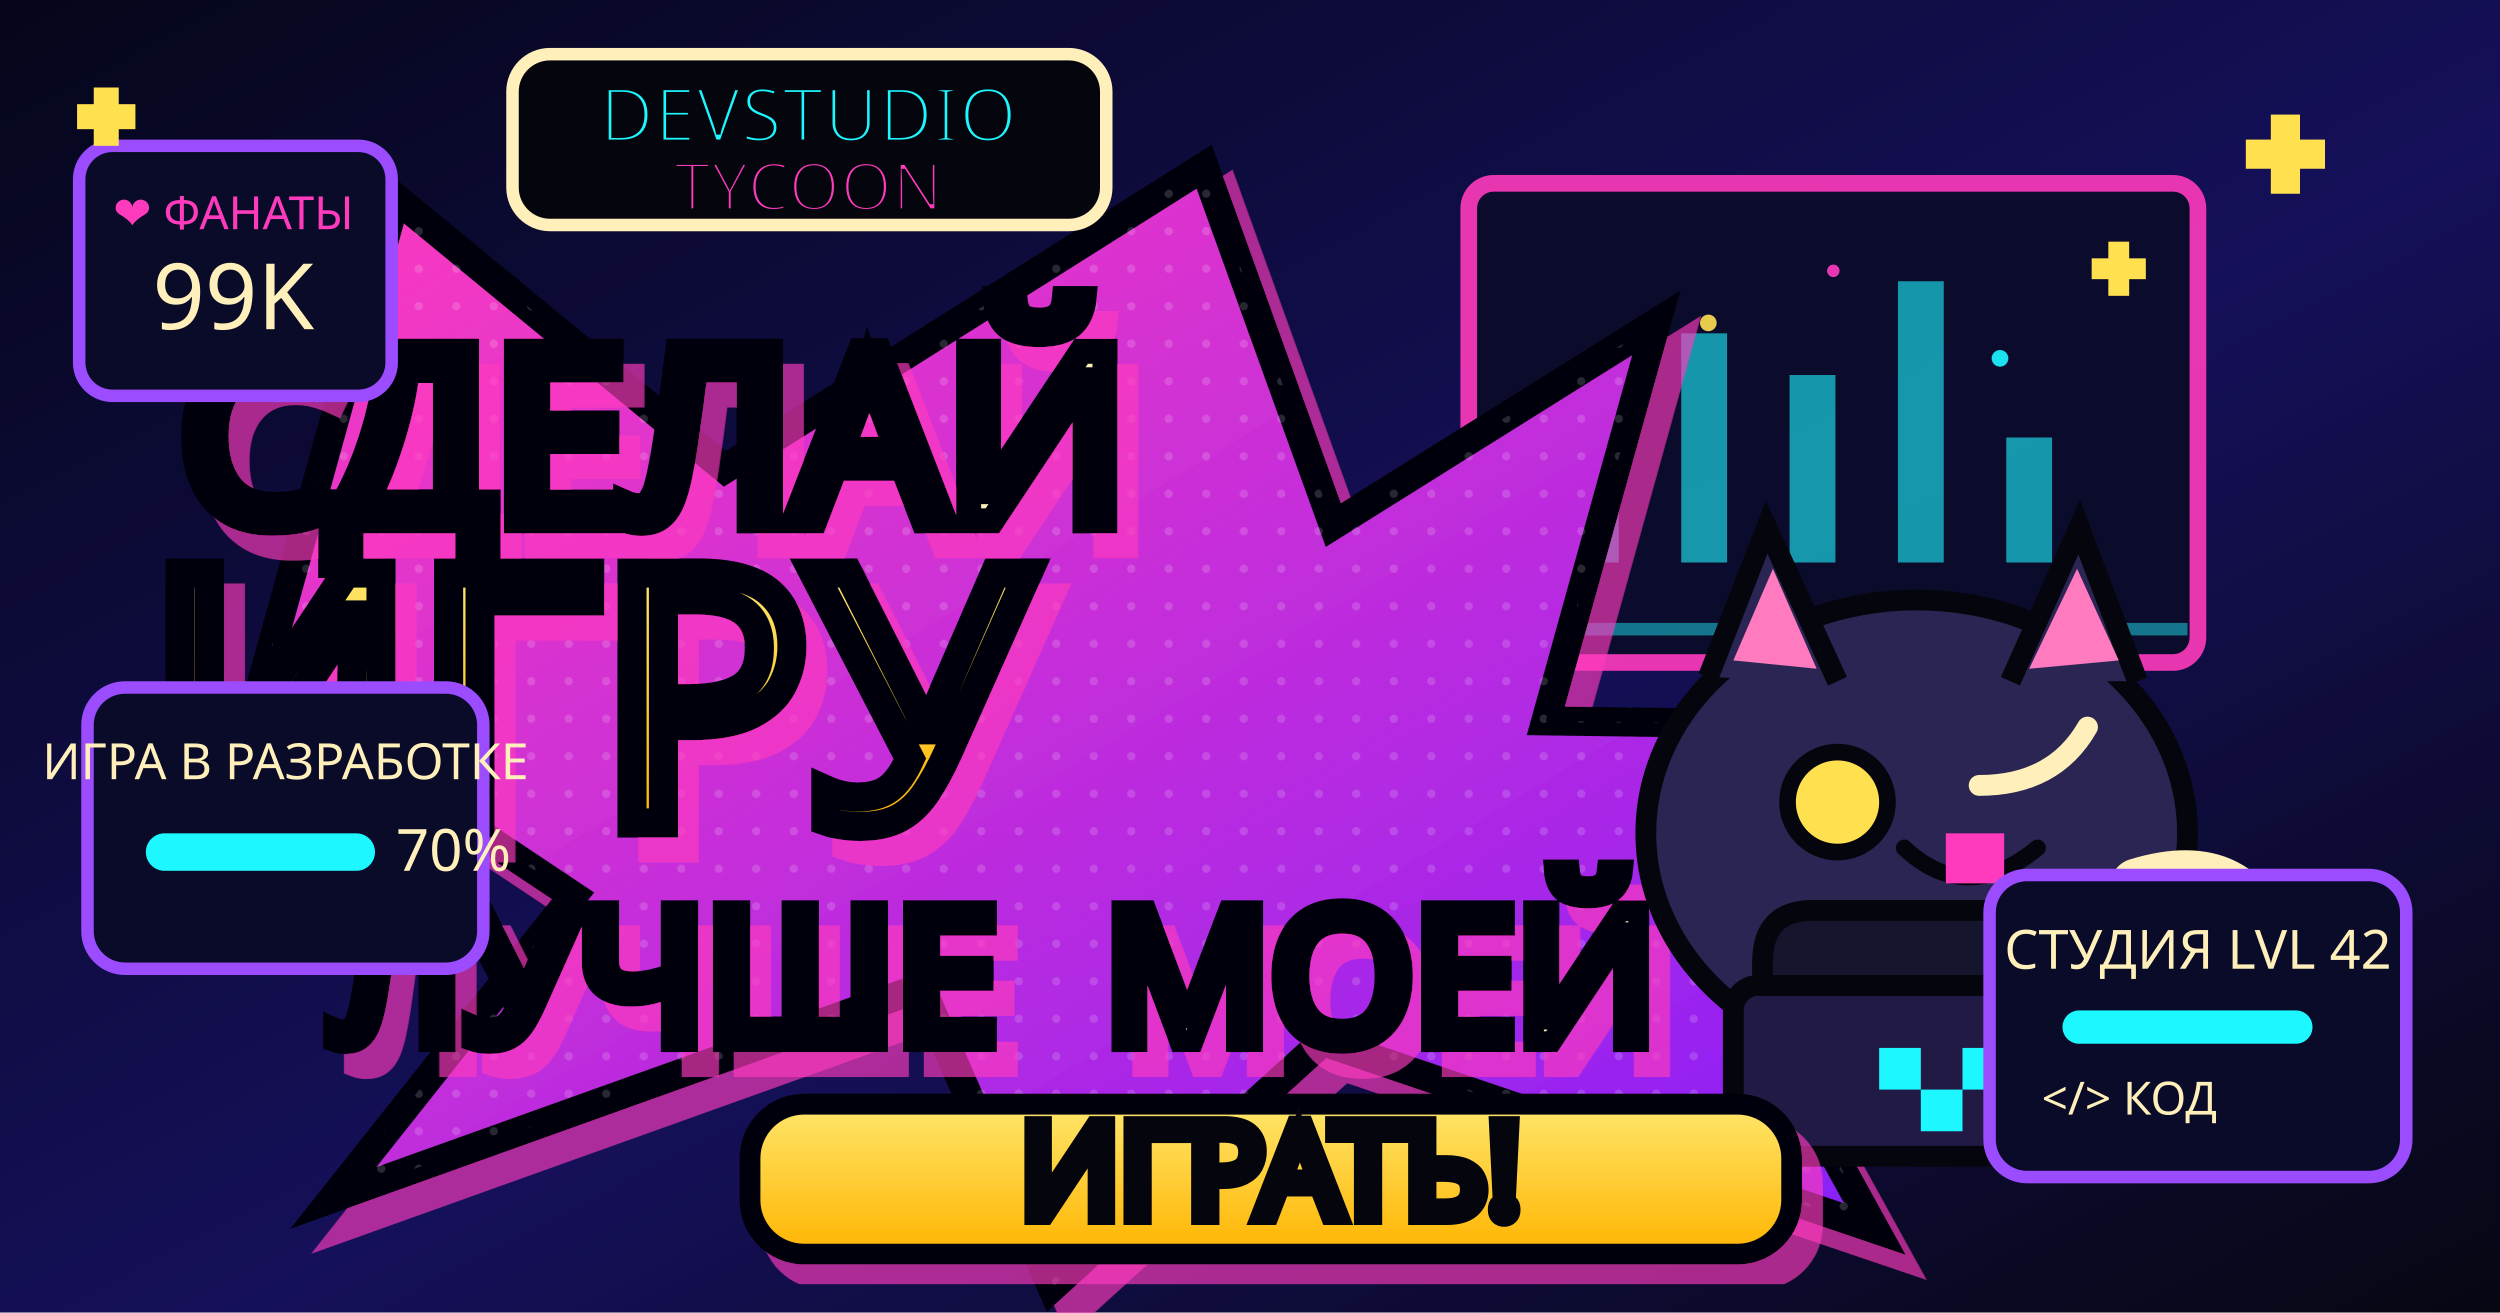
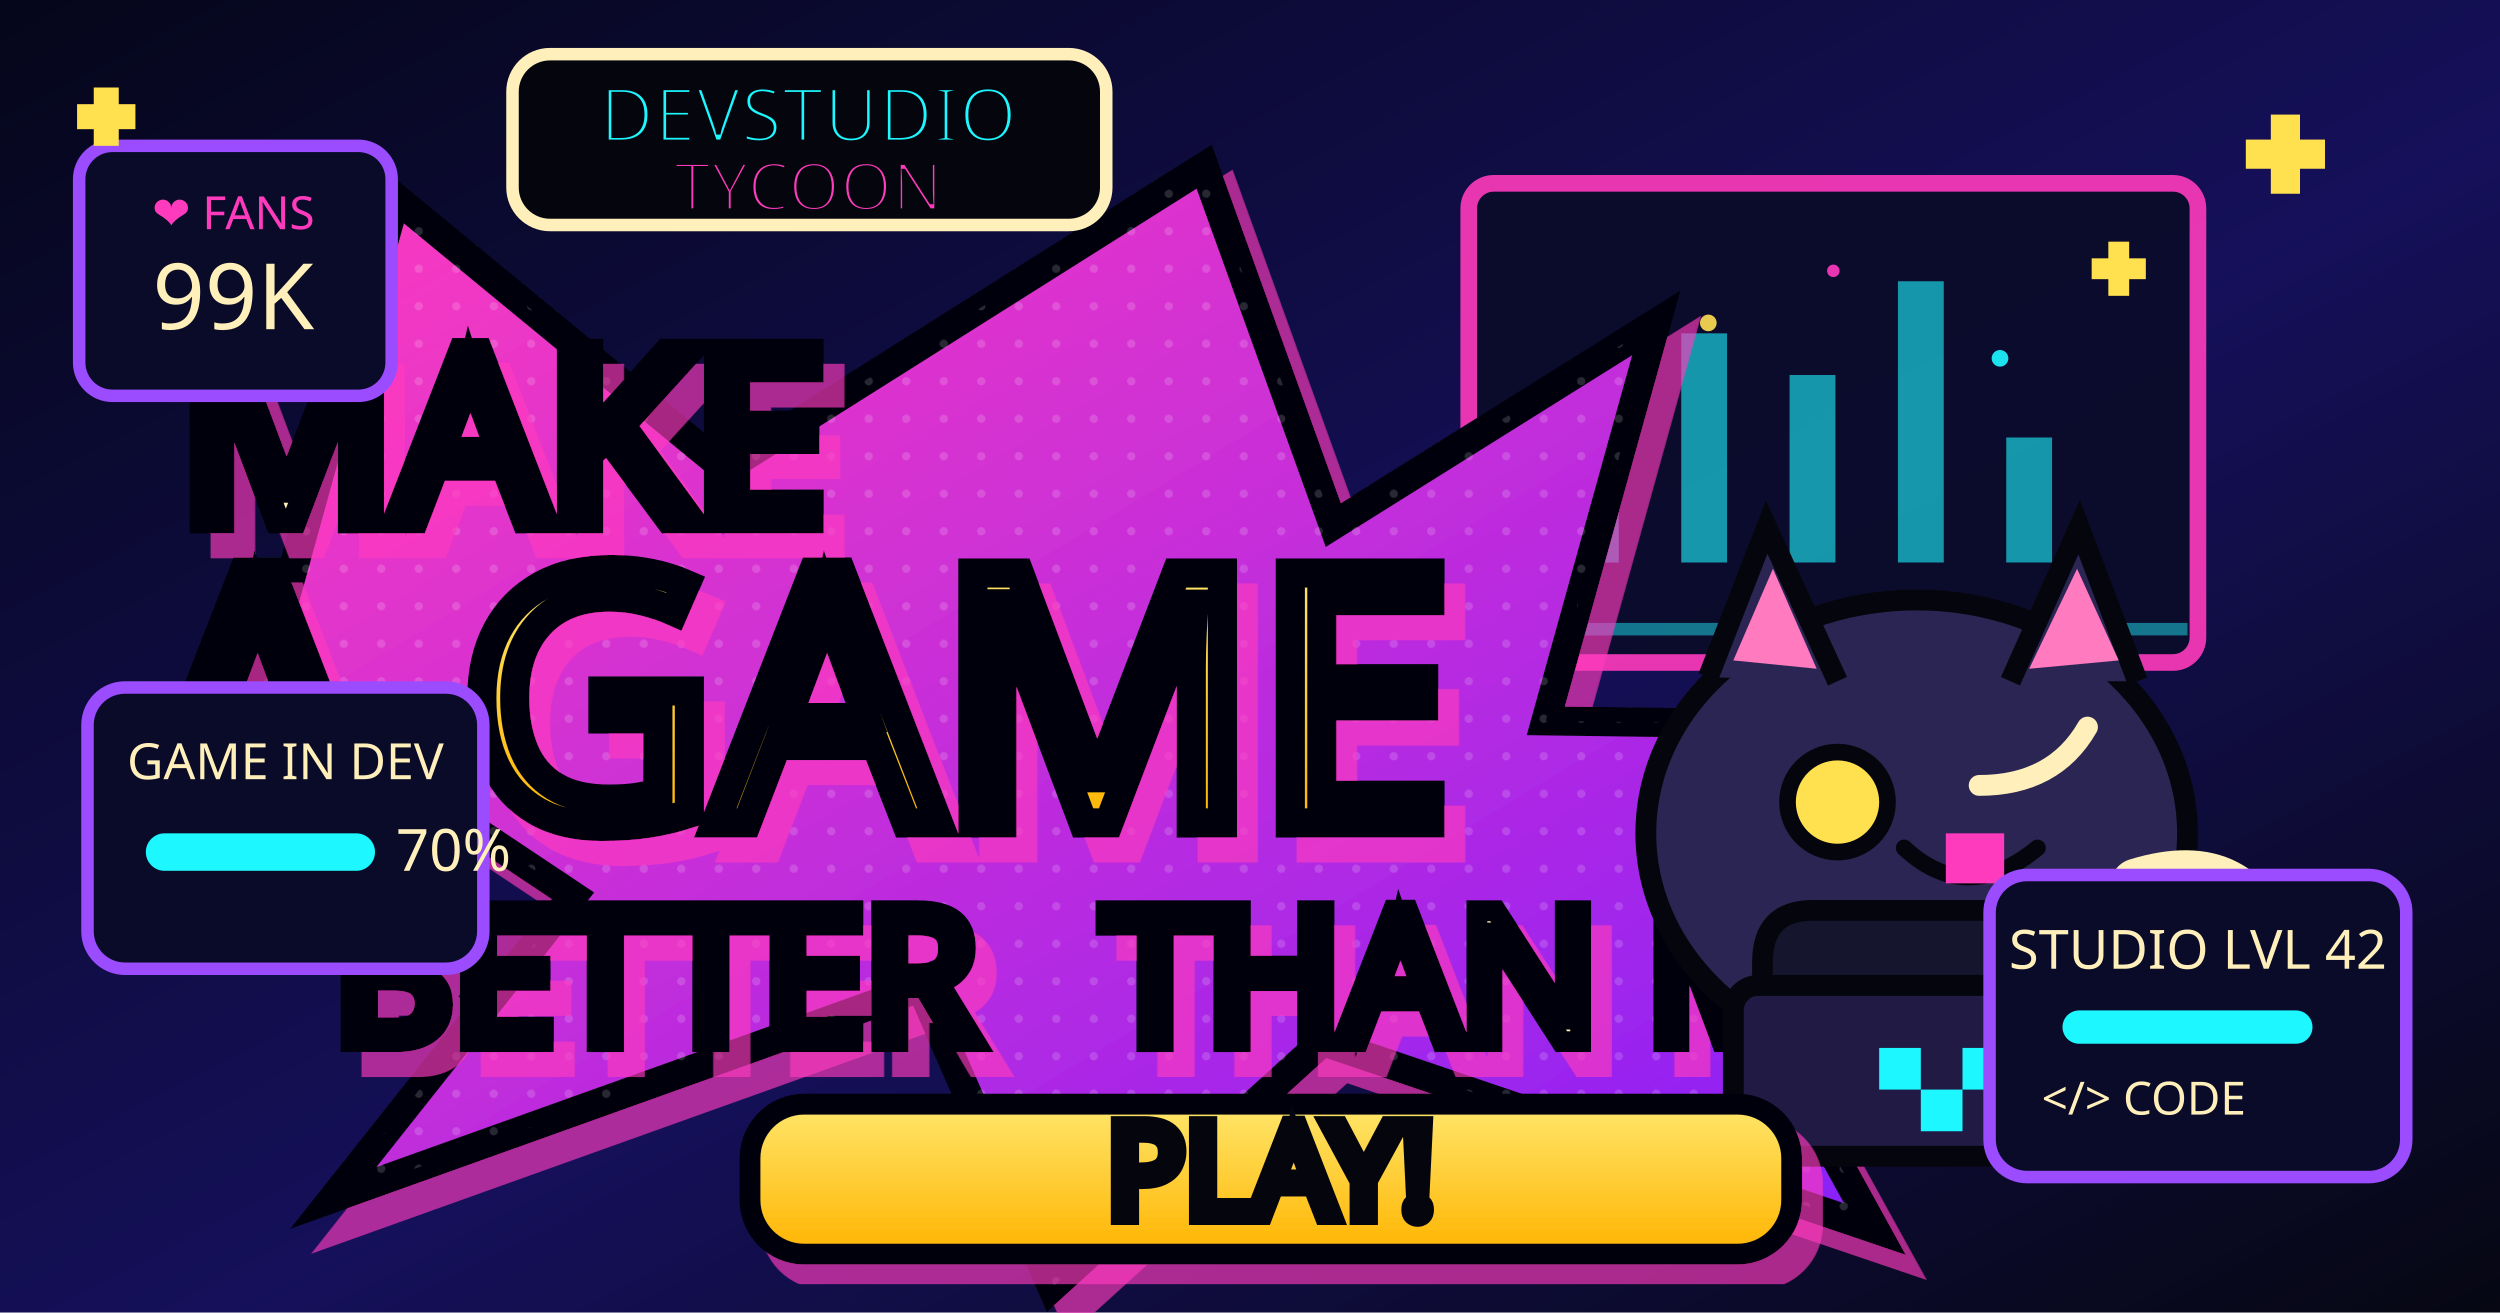
<svg xmlns="http://www.w3.org/2000/svg" viewBox="0 0 1200 630" role="img" aria-label="DevStudio Tycoon referral share artwork">
  <defs>
    <linearGradient id="bg" x1="0" y1="0" x2="1" y2="1">
      <stop offset="0" stop-color="#05061a" />
      <stop offset="0.55" stop-color="#15105a" />
      <stop offset="1" stop-color="#060712" />
    </linearGradient>
    <linearGradient id="pink" x1="0" y1="0" x2="1" y2="1">
      <stop offset="0" stop-color="#ff3bbd" />
      <stop offset="1" stop-color="#7a1dff" />
    </linearGradient>
    <linearGradient id="gold" x1="0" y1="0" x2="0" y2="1">
      <stop offset="0" stop-color="#ffe66b" />
      <stop offset="1" stop-color="#ffb400" />
    </linearGradient>
    <filter id="shadow" x="-20%" y="-20%" width="140%" height="140%">
      <feDropShadow dx="6" dy="8" stdDeviation="0" flood-color="#05060d" />
      <feDropShadow dx="10" dy="12" stdDeviation="0" flood-color="#ff3bbd" flood-opacity=".65" />
    </filter>
    <pattern id="dots" width="18" height="18" patternUnits="userSpaceOnUse">
      <circle cx="3" cy="3" r="2" fill="#fff" opacity=".16" />
    </pattern>
  </defs>
  <rect width="1200" height="630" fill="url(#bg)" />
  <g opacity=".9">
    <rect x="705" y="88" width="350" height="230" rx="12" fill="#0a0b28" stroke="#ff3bbd" stroke-width="8" />
    <path d="M720 302h330" stroke="#1df7ff" stroke-width="6" opacity=".5" />
    <path d="M755 270h22v-70h-22zm52 0h22v-110h-22zm52 0h22v-90h-22zm52 0h22v-135h-22zm52 0h22v-60h-22z" fill="#1df7ff" opacity=".65" />
    <circle cx="820" cy="155" r="4" fill="#ffe04e" />
    <circle cx="880" cy="130" r="3" fill="#ff3bbd" />
    <circle cx="960" cy="172" r="4" fill="#1df7ff" />
  </g>
  <path d="M125 330 190 95 348 225 578 80 640 252 795 155 742 346 1025 350 820 445 900 590 635 500 505 618 442 474 160 575 275 430Z" fill="url(#pink)" stroke="#05060d" stroke-width="14" filter="url(#shadow)" />
  <path d="M125 330 190 95 348 225 578 80 640 252 795 155 742 346 1025 350 820 445 900 590 635 500 505 618 442 474 160 575 275 430Z" fill="url(#dots)" />
  <rect x="246" y="26" width="285" height="82" rx="18" fill="#05060d" stroke="#fff0bb" stroke-width="6" />
  <text x="388" y="68" text-anchor="middle" font-size="36" font-family="Impact, Arial Black, sans-serif" fill="#1df7ff" stroke="#05060d" stroke-width="2">DEVSTUDIO</text>
  <text x="388" y="101" text-anchor="middle" font-size="32" font-family="Impact, Arial Black, sans-serif" fill="#ff3bbd" stroke="#05060d" stroke-width="2">TYCOON</text>
  <g filter="url(#shadow)">
-     <text x="86" y="250" font-size="114" font-family="Impact, Arial Black, sans-serif" fill="#fff0bb" stroke="#05060d" stroke-width="12">СДЕЛАЙ</text>
-     <text x="70" y="395" font-size="168" font-family="Impact, Arial Black, sans-serif" fill="url(#gold)" stroke="#05060d" stroke-width="14">ИГРУ</text>
-     <text x="160" y="500" font-size="88" font-family="Impact, Arial Black, sans-serif" fill="#ff3bbd" stroke="#05060d" stroke-width="10">ЛУЧШЕ</text>
-     <text x="530" y="500" font-size="88" font-family="Impact, Arial Black, sans-serif" fill="#fff0bb" stroke="#05060d" stroke-width="10">МОЕЙ</text>
+     <text x="86" y="250" font-size="114" font-family="Impact, Arial Black, sans-serif" fill="#fff0bb" stroke="#05060d" stroke-width="12">MAKE</text>
+     <text x="70" y="395" font-size="168" font-family="Impact, Arial Black, sans-serif" fill="url(#gold)" stroke="#05060d" stroke-width="14">A GAME</text>
+     <text x="160" y="500" font-size="88" font-family="Impact, Arial Black, sans-serif" fill="#ff3bbd" stroke="#05060d" stroke-width="10">BETTER</text>
+     <text x="530" y="500" font-size="88" font-family="Impact, Arial Black, sans-serif" fill="#fff0bb" stroke="#05060d" stroke-width="10">THAN MINE</text>
  </g>
  <g transform="translate(760 235)">
    <ellipse cx="160" cy="165" rx="130" ry="112" fill="#2a2552" stroke="#05060d" stroke-width="10" />
    <path d="M60 90 88 18 122 92M205 92 238 18 266 92" fill="#2a2552" stroke="#05060d" stroke-width="10" />
    <path d="M72 82 91 38 112 86M214 86 237 38 257 82" fill="#ff7abf" />
    <circle cx="122" cy="150" r="24" fill="#ffe04e" stroke="#05060d" stroke-width="8" />
    <path d="M190 142q36 0 52-28" fill="none" stroke="#fff0bb" stroke-width="10" stroke-linecap="round" />
    <path d="M154 172q30 28 64 0" fill="none" stroke="#05060d" stroke-width="8" stroke-linecap="round" />
    <path d="M174 165h28v24h-28z" fill="#ff3bbd" />
    <path d="M110 202h170v85H86v-60q0-25 24-25z" fill="#15162d" stroke="#05060d" stroke-width="10" />
    <rect x="72" y="238" width="190" height="82" rx="12" fill="#201a45" stroke="#05060d" stroke-width="10" />
    <path d="M142 268h20v20h-20zm20 20h20v20h-20zm20-20h20v20h-20" fill="#1df7ff" />
    <path d="M266 190q52-16 65 34" fill="none" stroke="#fff0bb" stroke-width="26" stroke-linecap="round" />
  </g>
  <g>
    <rect x="38" y="70" width="150" height="120" rx="16" fill="#0a0b28" stroke="#9b4cff" stroke-width="6" />
-     <text x="112" y="110" text-anchor="middle" fill="#ff3bbd" font-size="22" font-family="Arial Black">❤ ФАНАТЫ</text>
+     <text x="112" y="110" text-anchor="middle" fill="#ff3bbd" font-size="22" font-family="Arial Black">❤ FANS</text>
    <text x="112" y="158" text-anchor="middle" fill="#fff0bb" font-size="44" font-family="Arial Black">99K</text>
    <rect x="42" y="330" width="190" height="135" rx="18" fill="#0a0b28" stroke="#9b4cff" stroke-width="6" />
-     <text x="137" y="374" text-anchor="middle" fill="#fff0bb" font-size="24" font-family="Arial Black">ИГРА В РАЗРАБОТКЕ</text>
+     <text x="137" y="374" text-anchor="middle" fill="#fff0bb" font-size="24" font-family="Arial Black">GAME IN DEV</text>
    <rect x="70" y="400" width="110" height="18" rx="9" fill="#1df7ff" />
    <text x="190" y="418" fill="#fff0bb" font-size="28" font-family="Arial Black">70%</text>
    <rect x="955" y="420" width="200" height="145" rx="18" fill="#0a0b28" stroke="#9b4cff" stroke-width="6" />
-     <text x="1055" y="465" text-anchor="middle" fill="#fff0bb" font-size="26" font-family="Arial Black">СТУДИЯ LVL 42</text>
+     <text x="1055" y="465" text-anchor="middle" fill="#fff0bb" font-size="26" font-family="Arial Black">STUDIO LVL 42</text>
    <rect x="990" y="485" width="120" height="16" rx="8" fill="#1df7ff" />
-     <text x="980" y="535" fill="#fff0bb" font-size="22" font-family="Arial Black">&lt;/&gt; КОД</text>
+     <text x="980" y="535" fill="#fff0bb" font-size="22" font-family="Arial Black">&lt;/&gt; CODE</text>
  </g>
  <rect x="360" y="530" width="500" height="72" rx="26" fill="url(#gold)" stroke="#05060d" stroke-width="10" filter="url(#shadow)" />
-   <text x="610" y="584" text-anchor="middle" fill="#fff0bb" stroke="#05060d" stroke-width="8" font-size="62" font-family="Impact, Arial Black, sans-serif">ИГРАТЬ!</text>
+   <text x="610" y="584" text-anchor="middle" fill="#fff0bb" stroke="#05060d" stroke-width="8" font-size="62" font-family="Impact, Arial Black, sans-serif">PLAY!</text>
  <g fill="#ffe04e">
    <path d="M45 42h12v28H45zM37 50h28v12H37z" />
    <path d="M1090 55h14v38h-14zM1078 67h38v14h-38z" />
    <path d="M1012 116h10v26h-10zM1004 124h26v10h-26z" />
  </g>
</svg>
